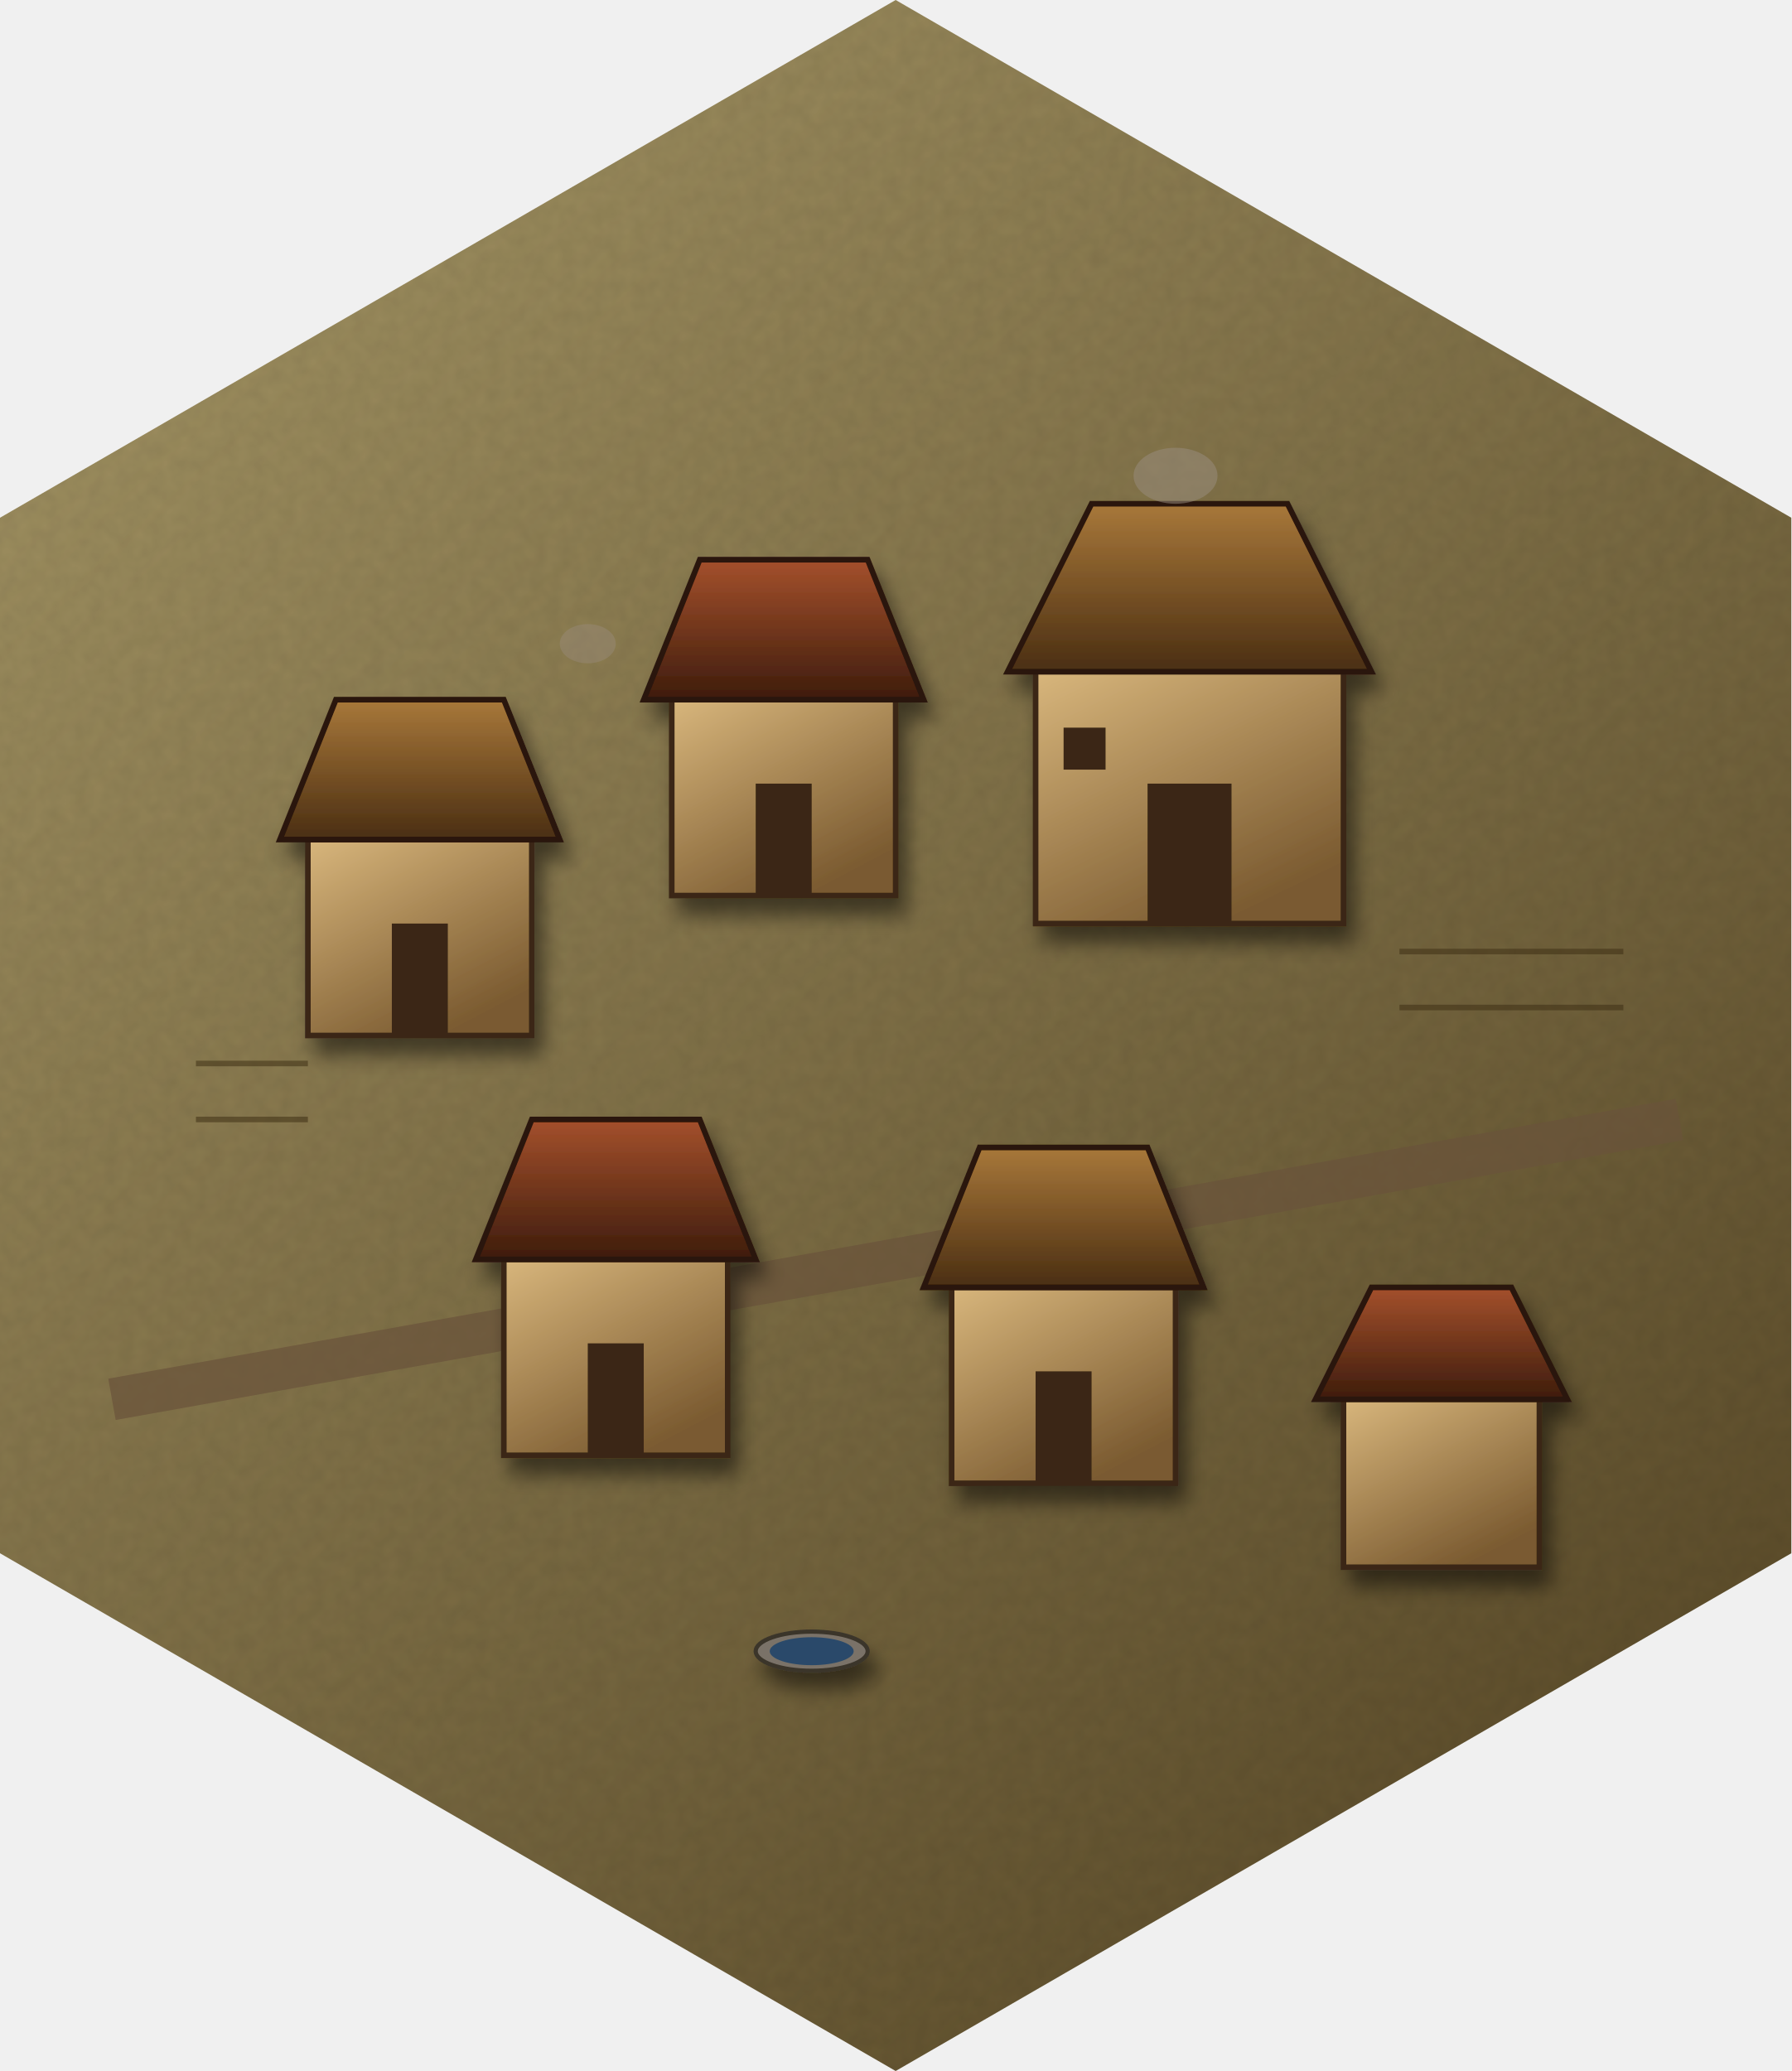
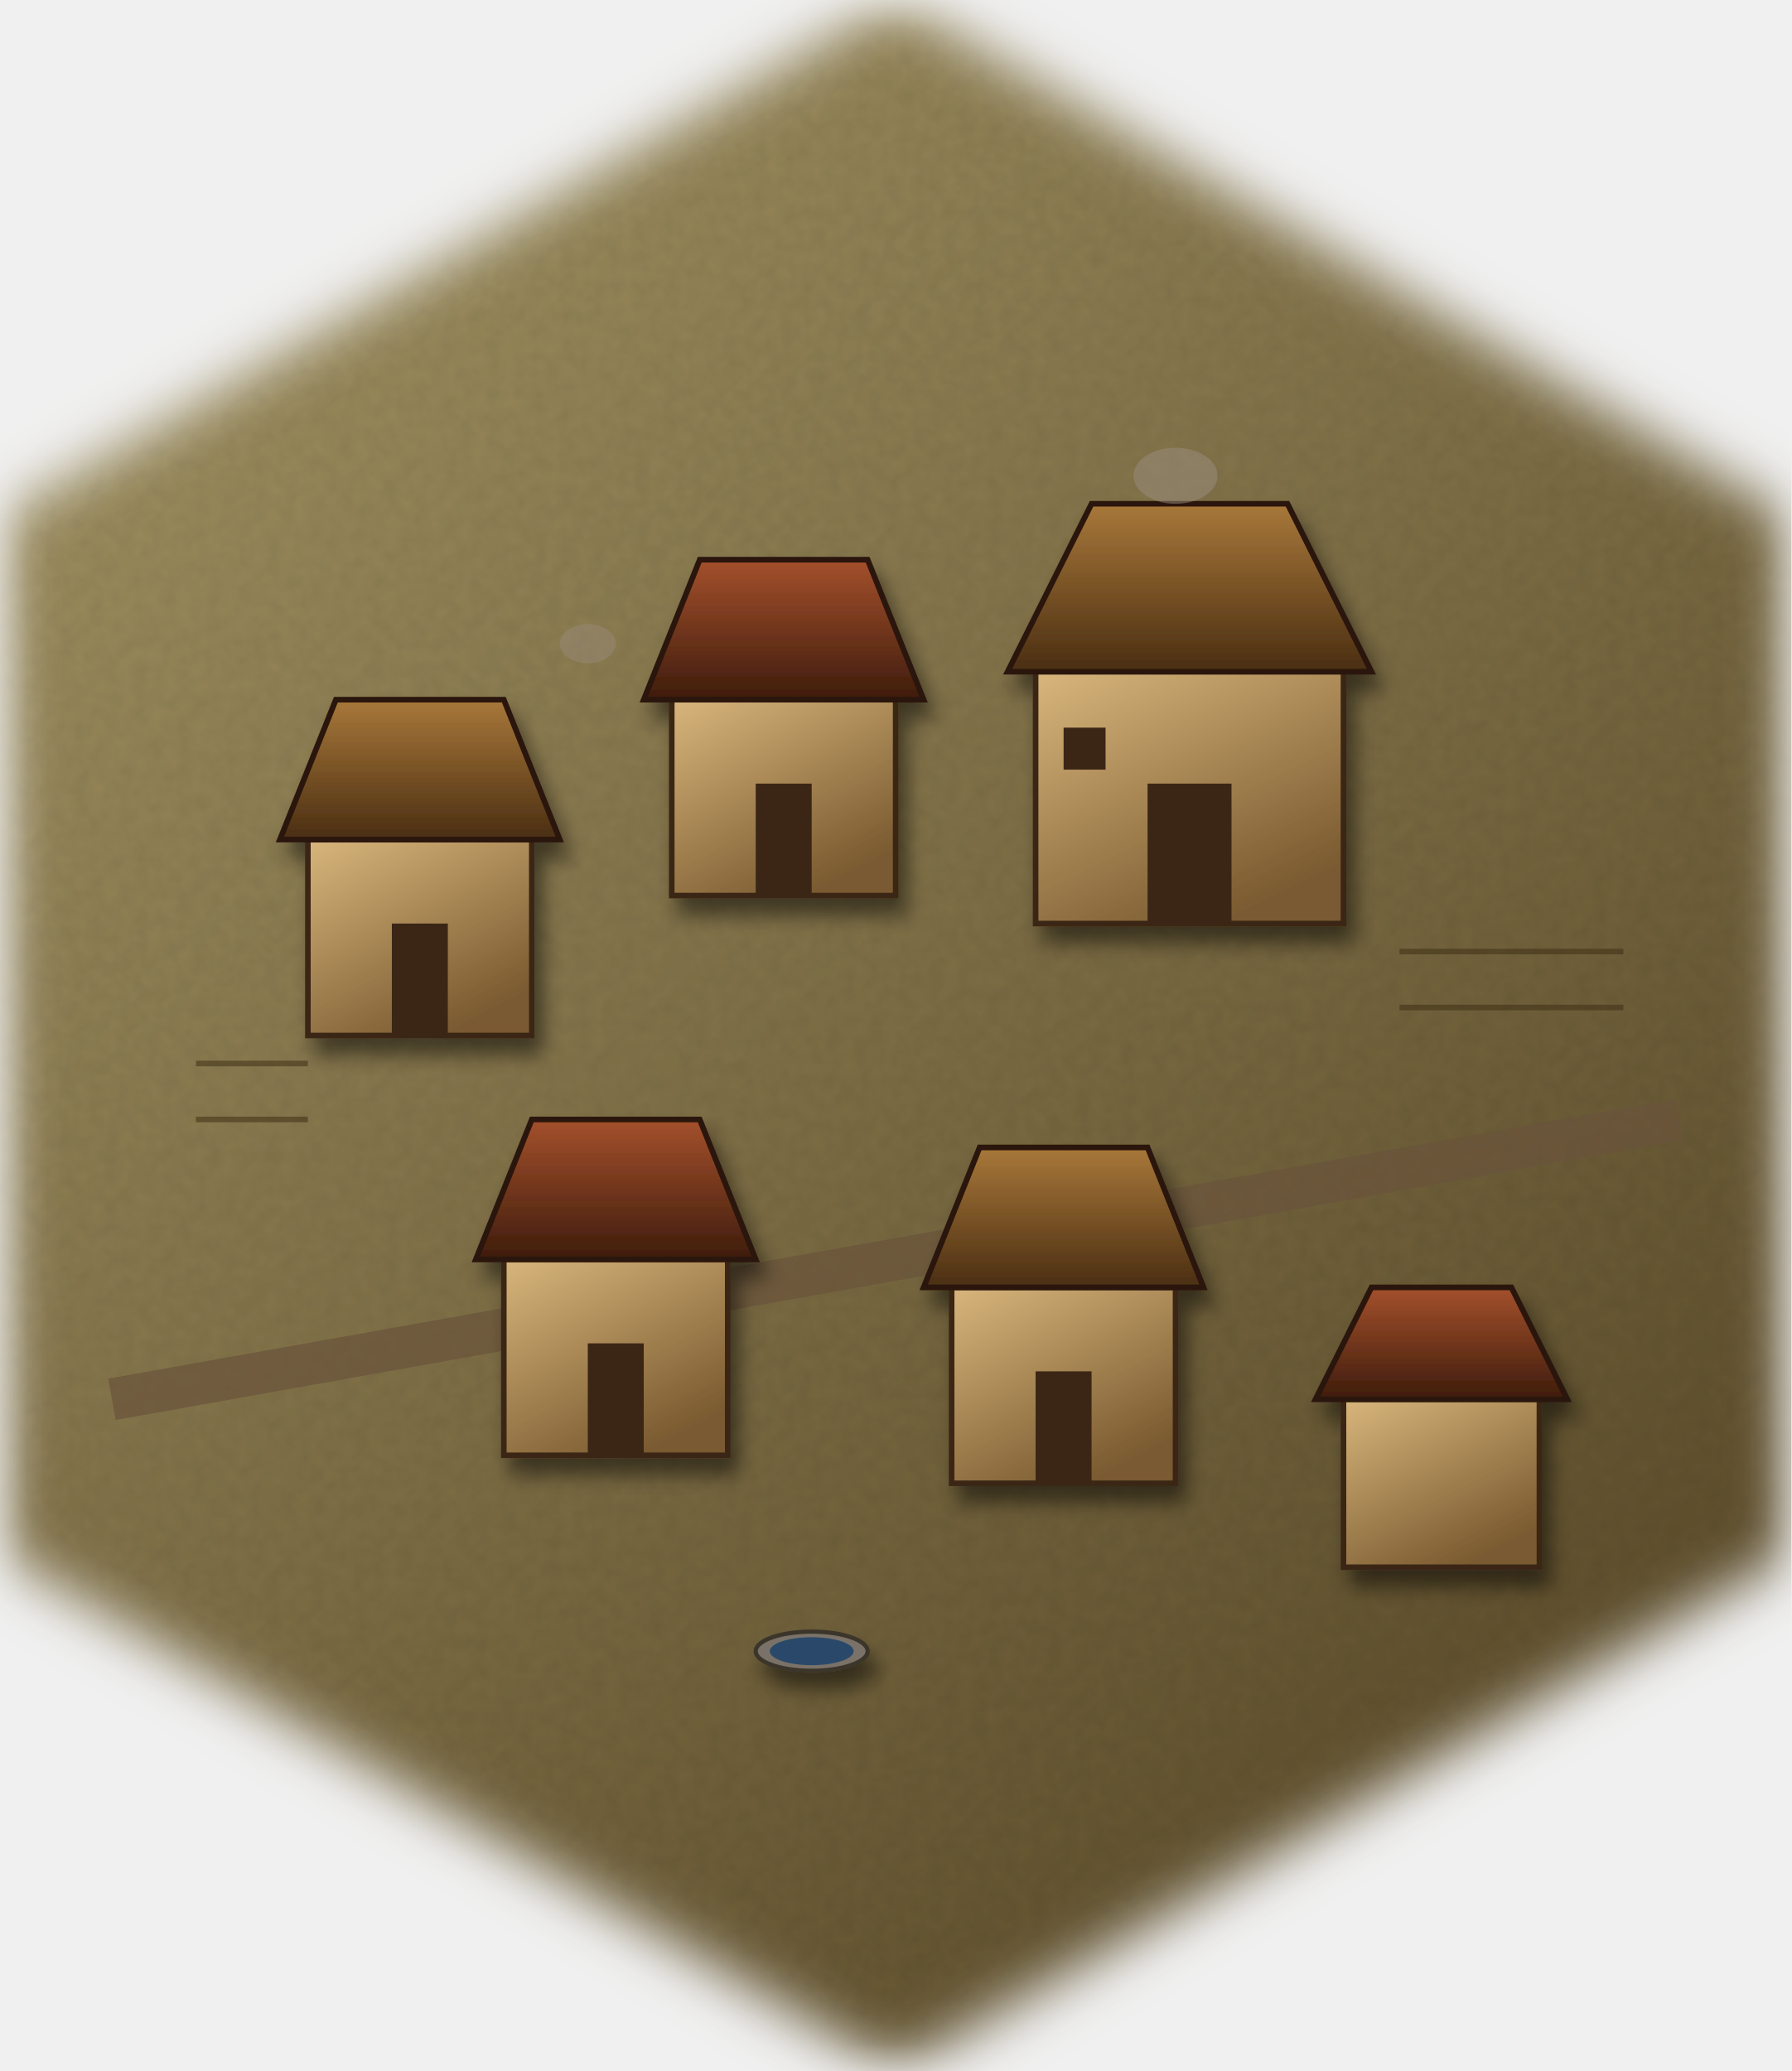
<svg xmlns="http://www.w3.org/2000/svg" viewBox="0 0 128 148" preserveAspectRatio="xMidYMid meet">
  <defs>
    <clipPath id="hex">
      <polygon points="64,0 128,37 128,111 64,148 0,111 0,37" />
    </clipPath>
+     <mask id="softhex">
+       <polygon points="64,0 128,37 128,111 64,148 0,111 0,37" fill="white" filter="url(#hexblur)" />
+     </mask>
+     <filter id="hexblur" x="-10%" y="-10%" width="120%" height="120%">
+       <feGaussianBlur stdDeviation="2" />
+     </filter>
    <linearGradient id="lg-base" x1="0" y1="0" x2="0.8" y2="1">
      <stop offset="0" stop-color="#a89968" />
      <stop offset="1" stop-color="#5a4a28" />
    </linearGradient>
    <linearGradient id="lg-wall" x1="0" y1="0" x2="0.6" y2="1">
      <stop offset="0" stop-color="#d8b67c" />
      <stop offset="1" stop-color="#7a5a30" />
    </linearGradient>
    <linearGradient id="lg-thatch" x1="0" y1="0" x2="0" y2="1">
      <stop offset="0" stop-color="#a8783a" />
      <stop offset="1" stop-color="#4a2e12" />
    </linearGradient>
    <linearGradient id="lg-tile" x1="0" y1="0" x2="0" y2="1">
      <stop offset="0" stop-color="#a4502c" />
      <stop offset="1" stop-color="#3e1c0c" />
    </linearGradient>
    <filter id="nz" x="0" y="0" width="1" height="1">
      <feTurbulence type="fractalNoise" baseFrequency="0.95" numOctaves="2" seed="85" />
      <feColorMatrix values="0 0 0 0 0  0 0 0 0 0  0 0 0 0 0  0 0 0 0.2 0" />
      <feComposite in2="SourceGraphic" operator="in" />
    </filter>
    <filter id="ds" x="-30%" y="-30%" width="160%" height="160%">
      <feGaussianBlur in="SourceAlpha" stdDeviation="0.7" />
      <feOffset dx="0.6" dy="1.2" />
      <feComponentTransfer>
        <feFuncA type="linear" slope="0.5" />
      </feComponentTransfer>
      <feMerge>
        <feMergeNode />
        <feMergeNode in="SourceGraphic" />
      </feMerge>
    </filter>
  </defs>
-   <g clip-path="url(#hex)">
+   <g mask="url(#softhex)">
    <rect x="0" y="0" width="128" height="148" fill="url(#lg-base)" />
    <rect x="0" y="0" width="128" height="148" fill="#3a2c14" filter="url(#nz)" opacity="0.4" />
    <path d="M 8 100 L 120 80" stroke="#6a523a" stroke-width="3" opacity="0.7" />
    <g filter="url(#ds)">
      <rect x="22" y="60" width="16" height="14" fill="url(#lg-wall)" stroke="#3a2814" stroke-width="0.4" />
      <polygon points="20,60 40,60 36,50 24,50" fill="url(#lg-thatch)" stroke="#2a1408" stroke-width="0.4" />
      <rect x="28" y="66" width="4" height="8" fill="#3a2814" />
      <rect x="48" y="50" width="16" height="14" fill="url(#lg-wall)" stroke="#3a2814" stroke-width="0.4" />
      <polygon points="46,50 66,50 62,40 50,40" fill="url(#lg-tile)" stroke="#2a1408" stroke-width="0.4" />
      <rect x="54" y="56" width="4" height="8" fill="#3a2814" />
      <rect x="74" y="48" width="22" height="18" fill="url(#lg-wall)" stroke="#3a2814" stroke-width="0.4" />
      <polygon points="72,48 98,48 92,36 78,36" fill="url(#lg-thatch)" stroke="#2a1408" stroke-width="0.4" />
      <rect x="82" y="56" width="6" height="10" fill="#3a2814" />
      <rect x="76" y="52" width="3" height="3" fill="#3a2814" />
      <rect x="36" y="90" width="16" height="14" fill="url(#lg-wall)" stroke="#3a2814" stroke-width="0.4" />
      <polygon points="34,90 54,90 50,80 38,80" fill="url(#lg-tile)" stroke="#2a1408" stroke-width="0.4" />
      <rect x="42" y="96" width="4" height="8" fill="#3a2814" />
      <rect x="68" y="92" width="16" height="14" fill="url(#lg-wall)" stroke="#3a2814" stroke-width="0.4" />
      <polygon points="66,92 86,92 82,82 70,82" fill="url(#lg-thatch)" stroke="#2a1408" stroke-width="0.4" />
      <rect x="74" y="98" width="4" height="8" fill="#3a2814" />
      <rect x="96" y="100" width="14" height="12" fill="url(#lg-wall)" stroke="#3a2814" stroke-width="0.4" />
      <polygon points="94,100 112,100 108,92 98,92" fill="url(#lg-tile)" stroke="#2a1408" stroke-width="0.4" />
      <ellipse cx="58" cy="118" rx="4" ry="1.4" fill="#7a7268" stroke="#3a342a" stroke-width="0.3" />
      <ellipse cx="58" cy="118" rx="3" ry="1" fill="#2a4a6a" />
    </g>
    <ellipse cx="84" cy="34" rx="3" ry="2" fill="#9a8d80" opacity="0.5" />
    <ellipse cx="42" cy="46" rx="2" ry="1.4" fill="#9a8d80" opacity="0.4" />
    <g stroke="#3e3014" stroke-width="0.4" opacity="0.55">
      <line x1="14" y1="76" x2="22" y2="76" />
      <line x1="14" y1="80" x2="22" y2="80" />
      <line x1="100" y1="68" x2="116" y2="68" />
      <line x1="100" y1="72" x2="116" y2="72" />
    </g>
  </g>
</svg>
